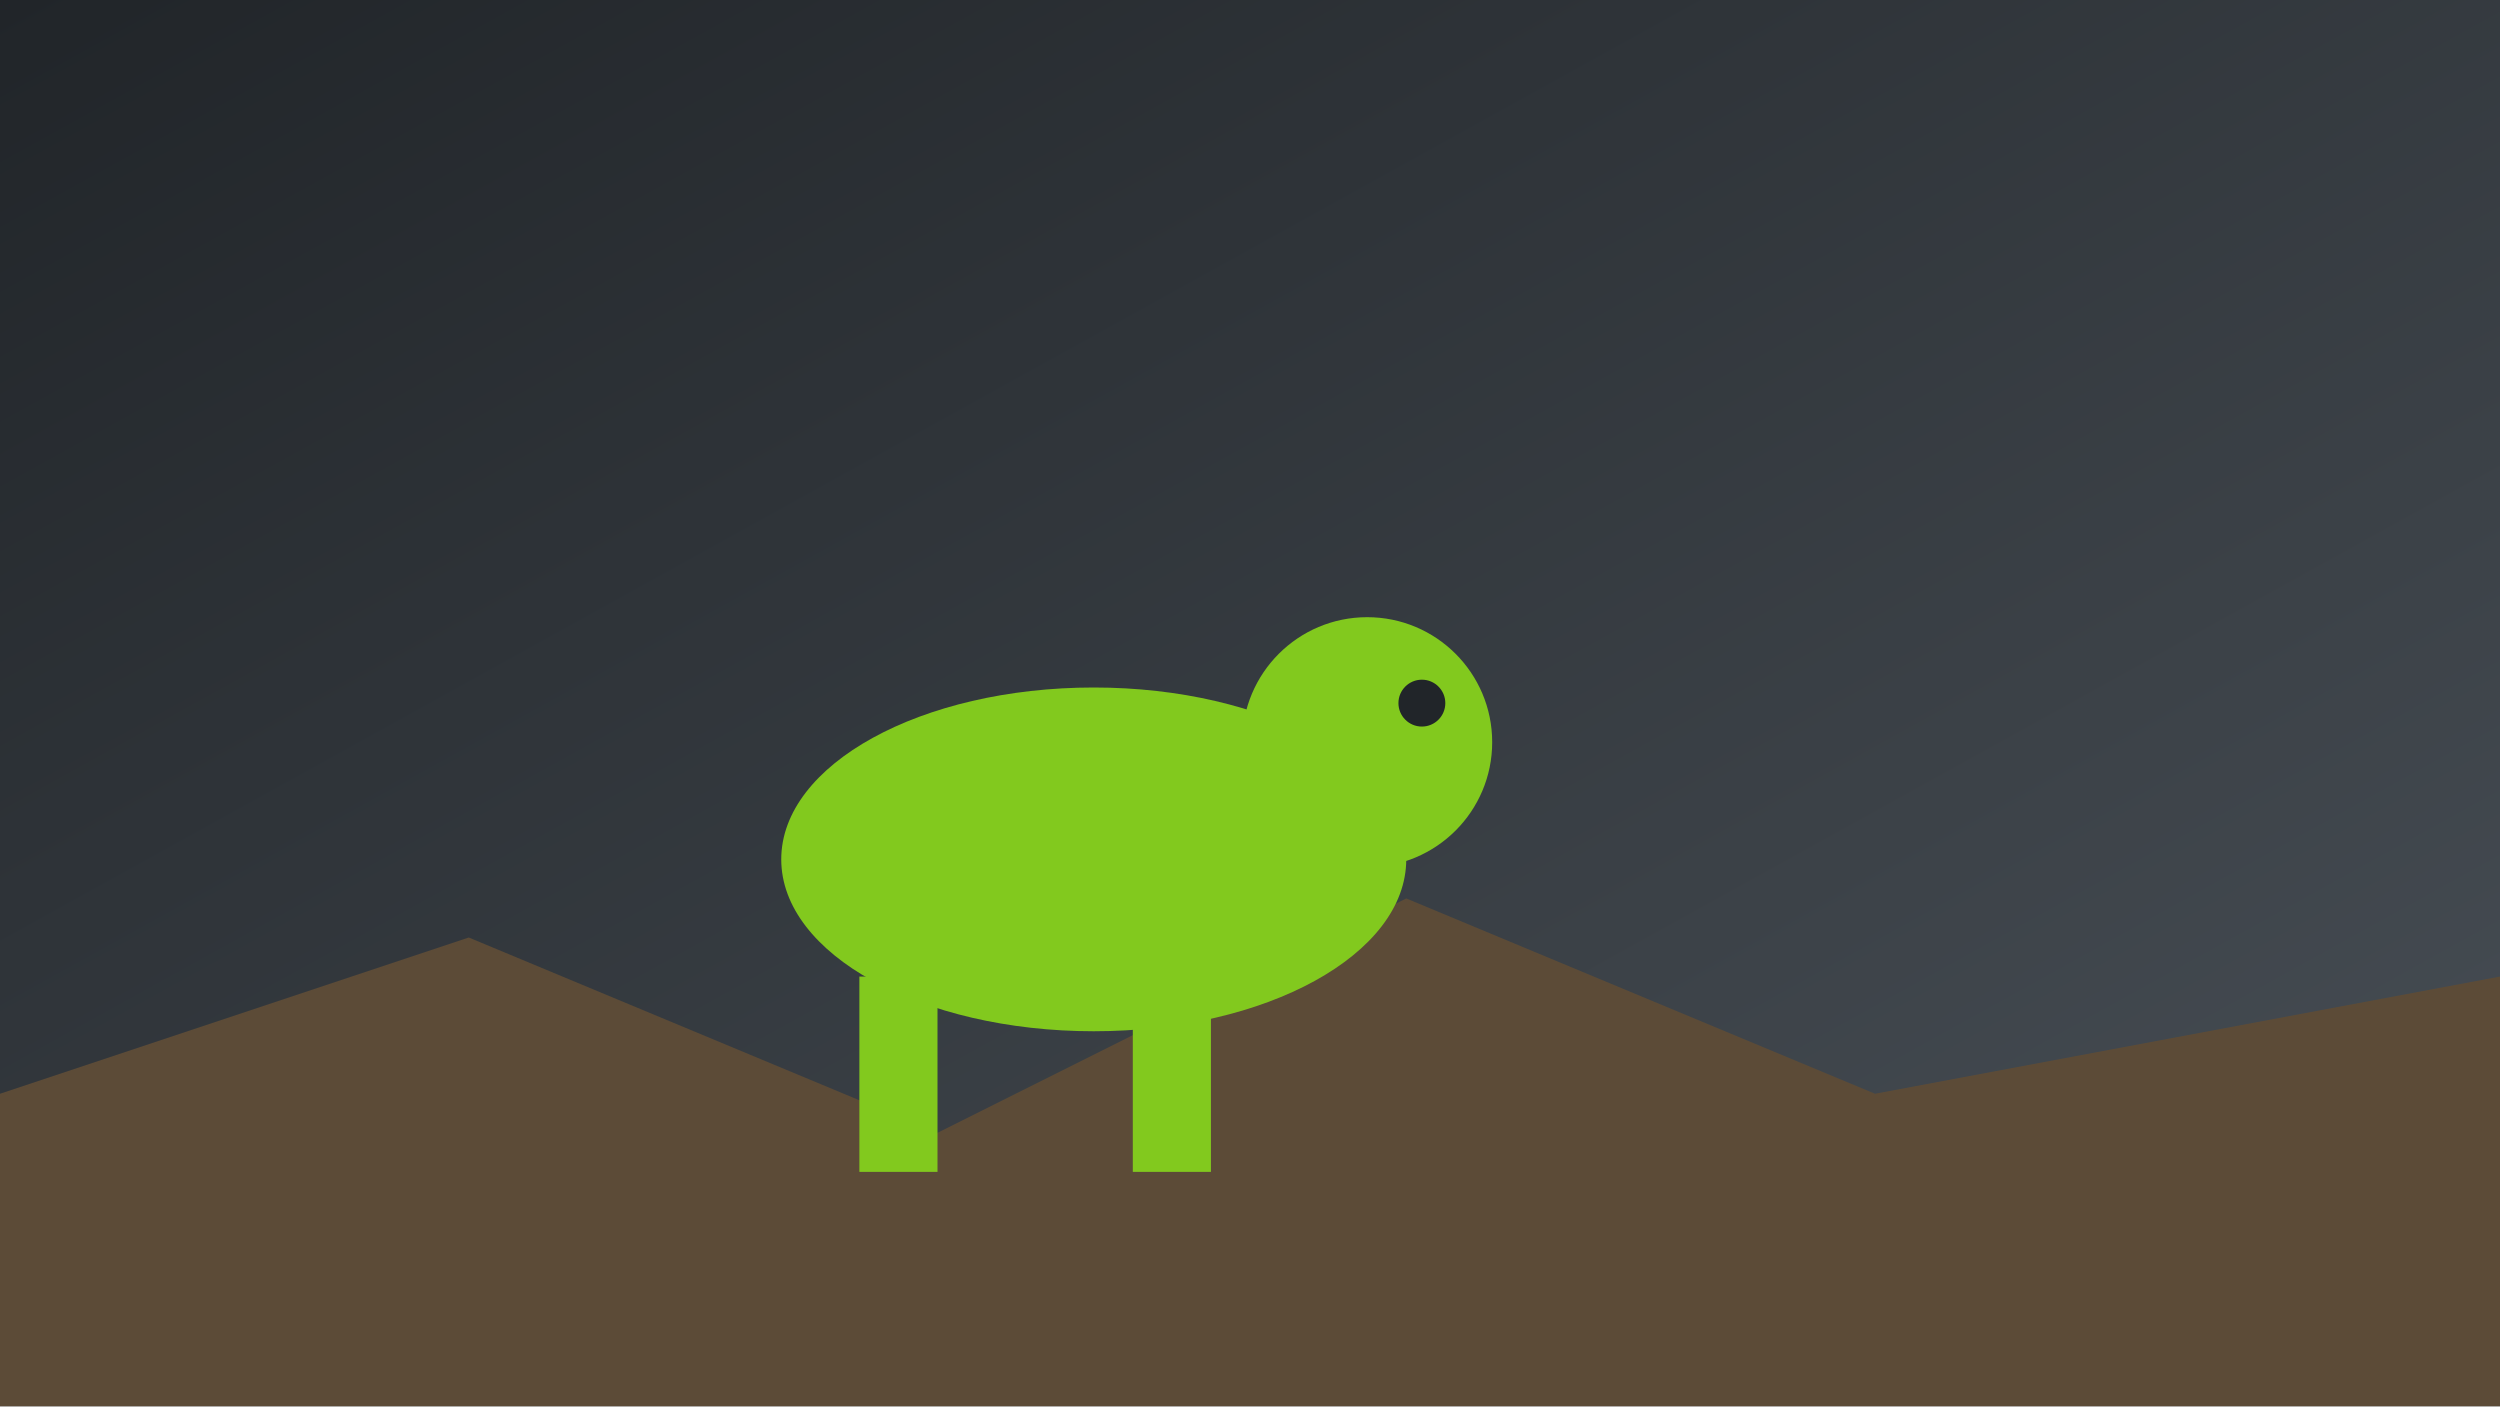
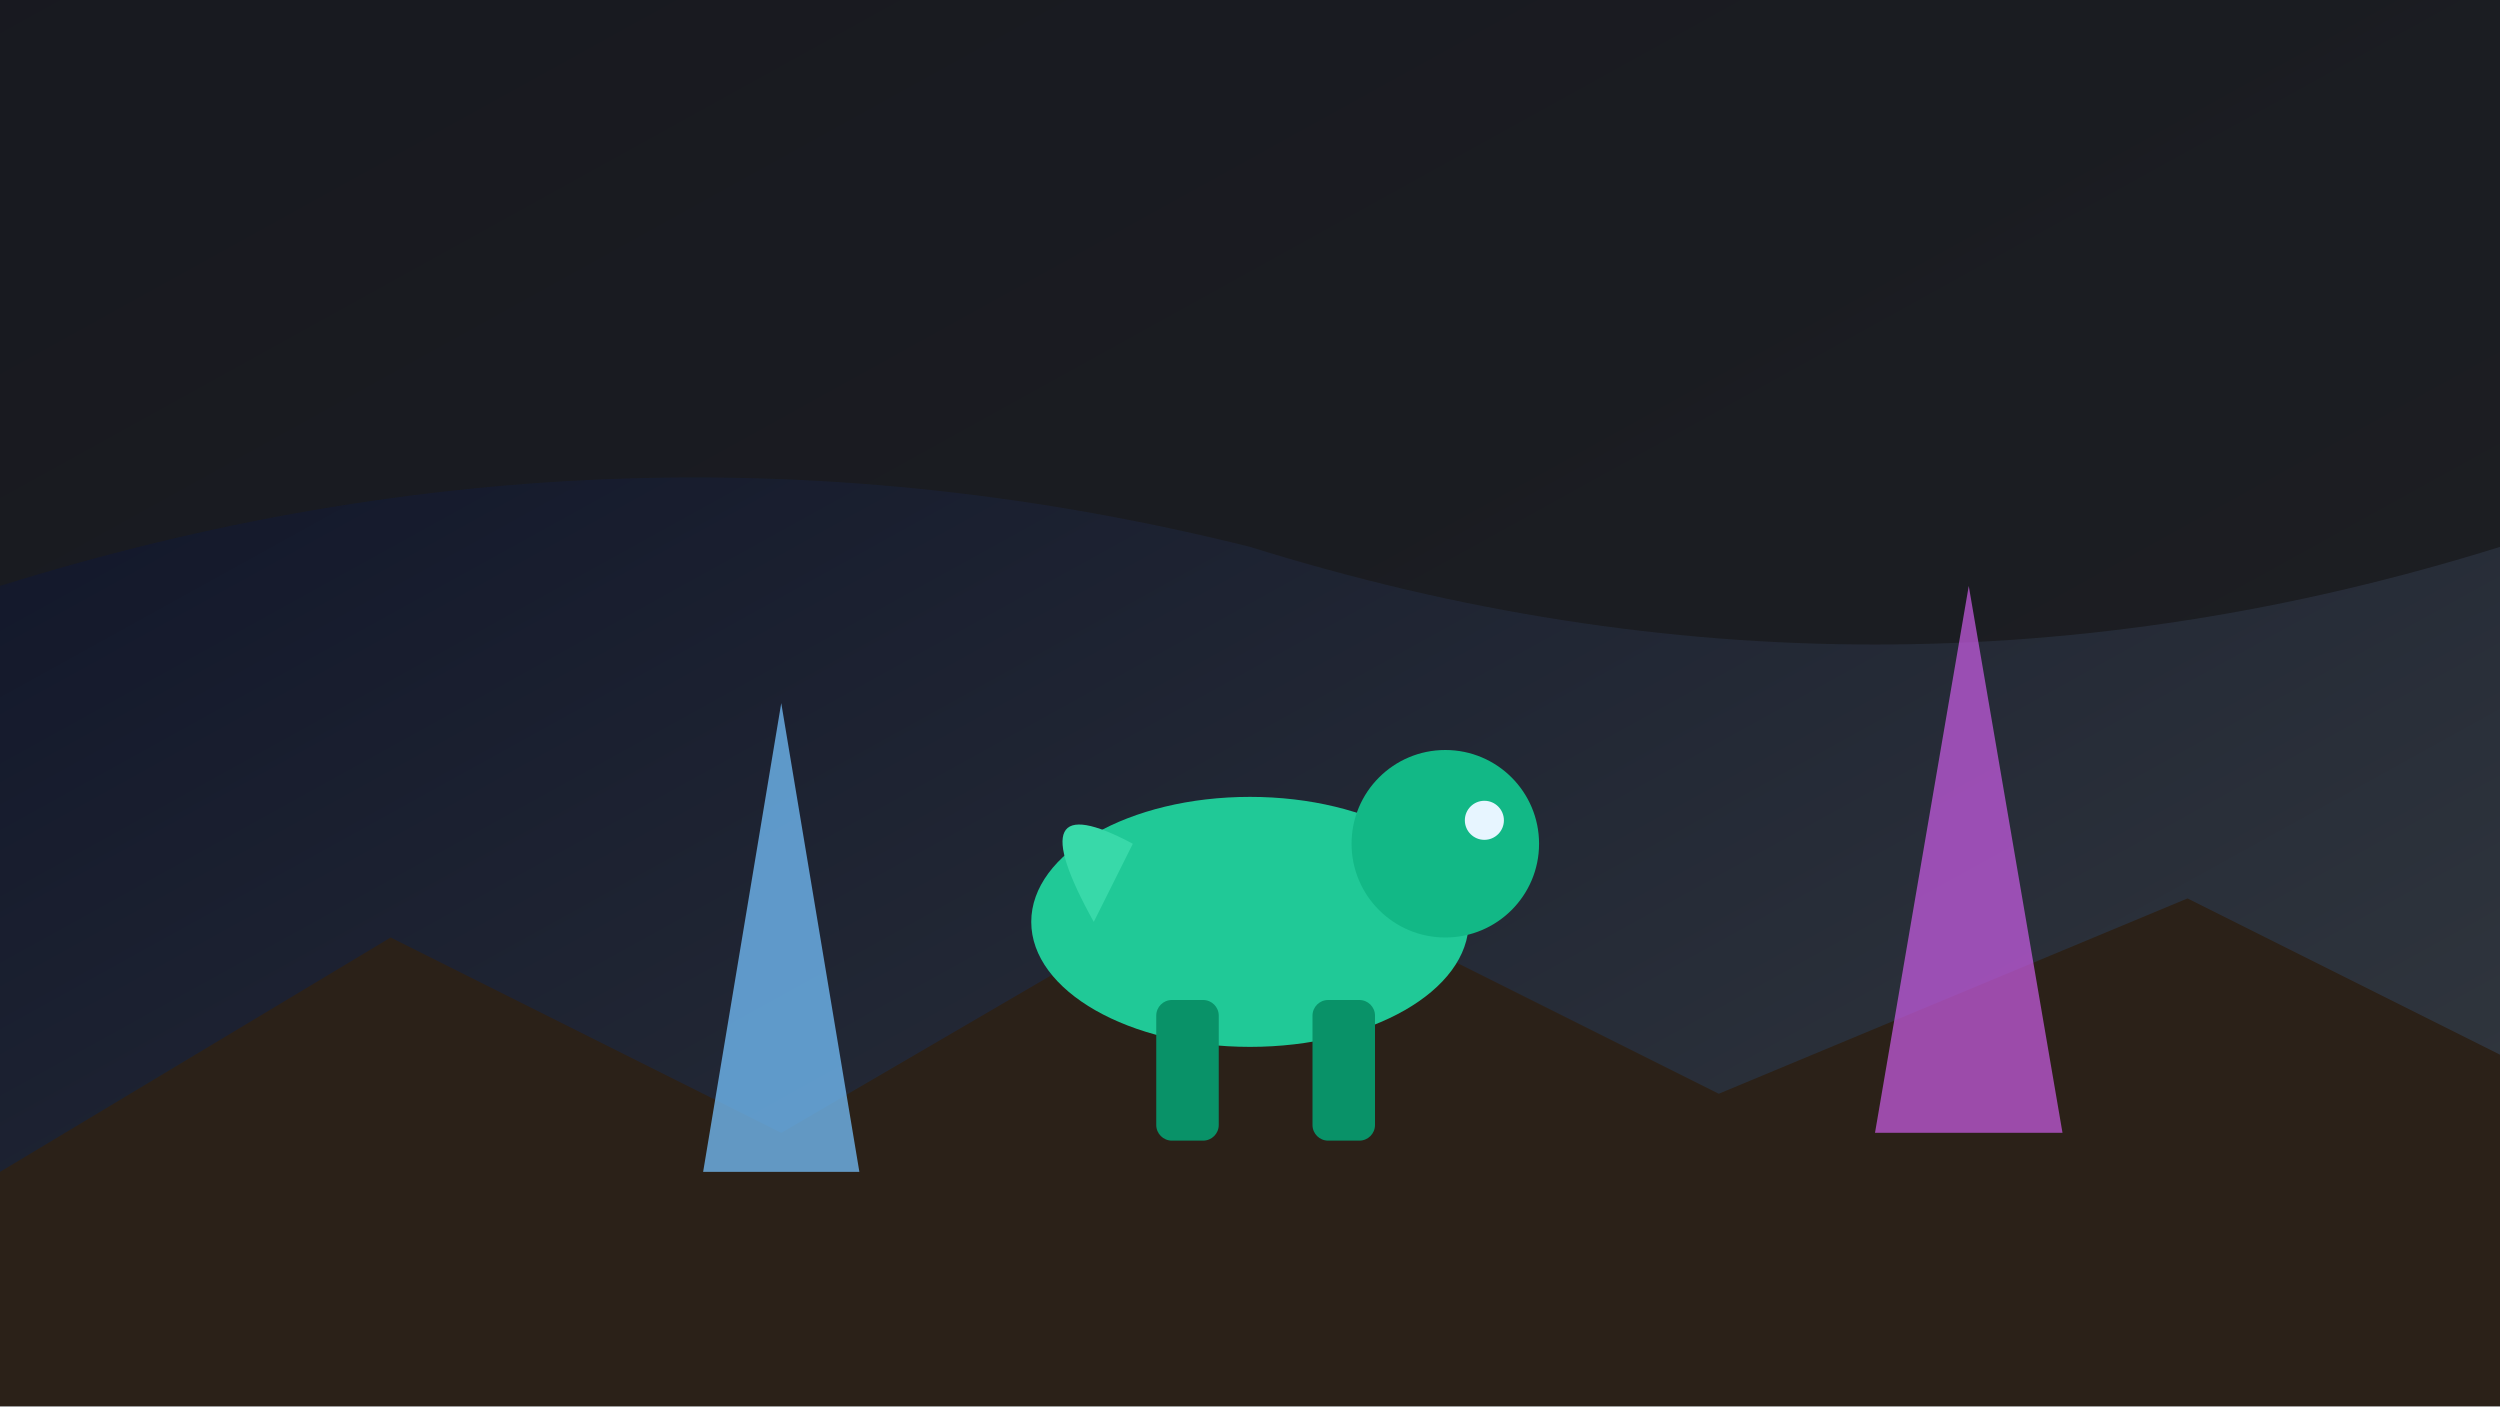
<svg xmlns="http://www.w3.org/2000/svg" viewBox="0 0 320 180" role="img" aria-hidden="true">
  <defs>
    <linearGradient id="g" x1="0" y1="0" x2="1" y2="1">
-       <stop offset="0%" stop-color="#212529" />
-       <stop offset="100%" stop-color="#495057" />
+       <stop offset="0%" stop-color="#0b1026" />
+       <stop offset="100%" stop-color="#343a40" />
    </linearGradient>
  </defs>
  <rect width="320" height="180" fill="url(#g)" />
-   <path d="M0 140 L60 120 L120 145 L180 115 L240 140 L320 125 L320 180 L0 180 Z" fill="#5c4b37" />
-   <ellipse cx="140" cy="110" rx="40" ry="22" fill="#82c91e" />
-   <circle cx="175" cy="95" r="16" fill="#82c91e" />
-   <circle cx="182" cy="90" r="3" fill="#212529" />
-   <rect x="110" y="125" width="10" height="25" fill="#82c91e" />
-   <rect x="145" y="125" width="10" height="25" fill="#82c91e" />
+   <path d="M0 150 L50 120 L100 145 L160 110 L220 140 L280 115 L320 135 L320 180 L0 180 Z" fill="#2b2118" />
+   <path d="M0 0 L320 0 L320 70 Q240 95 160 70 Q80 50 0 75 Z" fill="#1a1b1e" opacity="0.85" />
+   <polygon points="90,150 100,90 110,150" fill="#74c0fc" opacity="0.75" />
+   <polygon points="240,145 252,75 264,145" fill="#cc5de8" opacity="0.7" />
+   <ellipse cx="160" cy="118" rx="28" ry="16" fill="#20c997" />
+   <circle cx="185" cy="108" r="12" fill="#12b886" />
+   <circle cx="190" cy="105" r="2.5" fill="#e7f5ff" />
+   <path d="M140 118 Q130 100 145 108" fill="#38d9a9" />
+   <rect x="148" y="128" width="8" height="18" rx="2" fill="#099268" />
+   <rect x="168" y="128" width="8" height="18" rx="2" fill="#099268" />
</svg>
